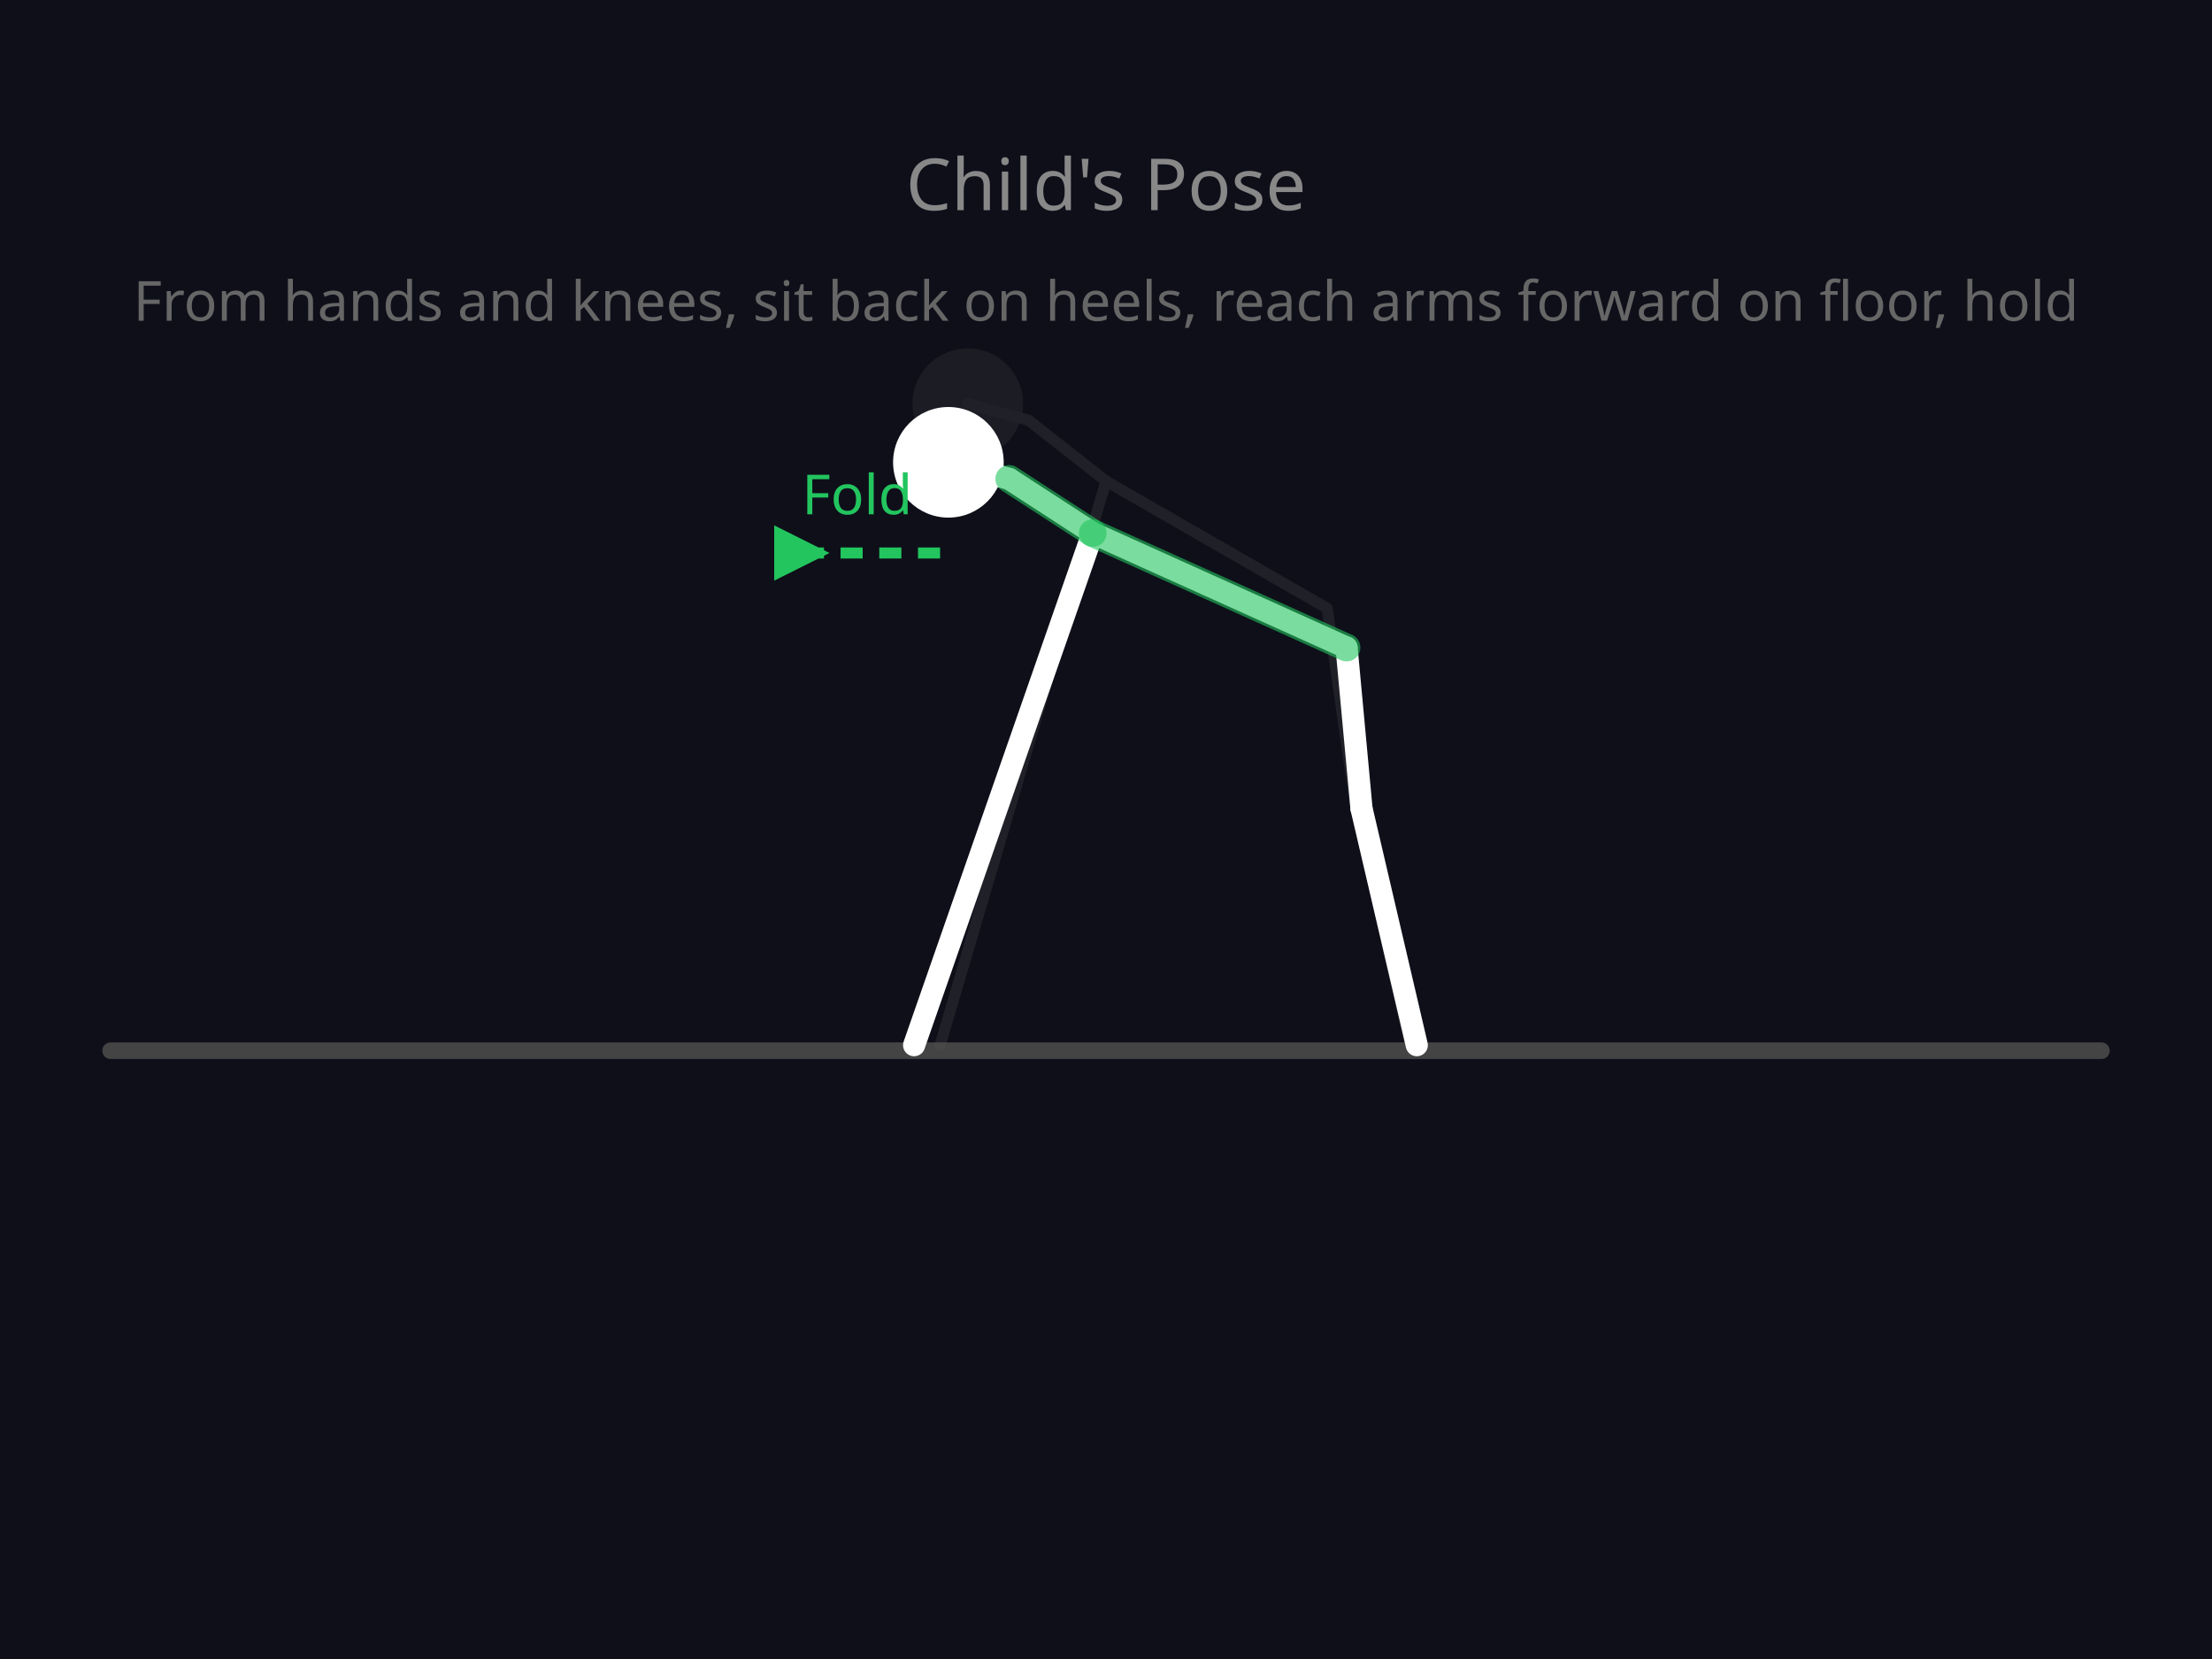
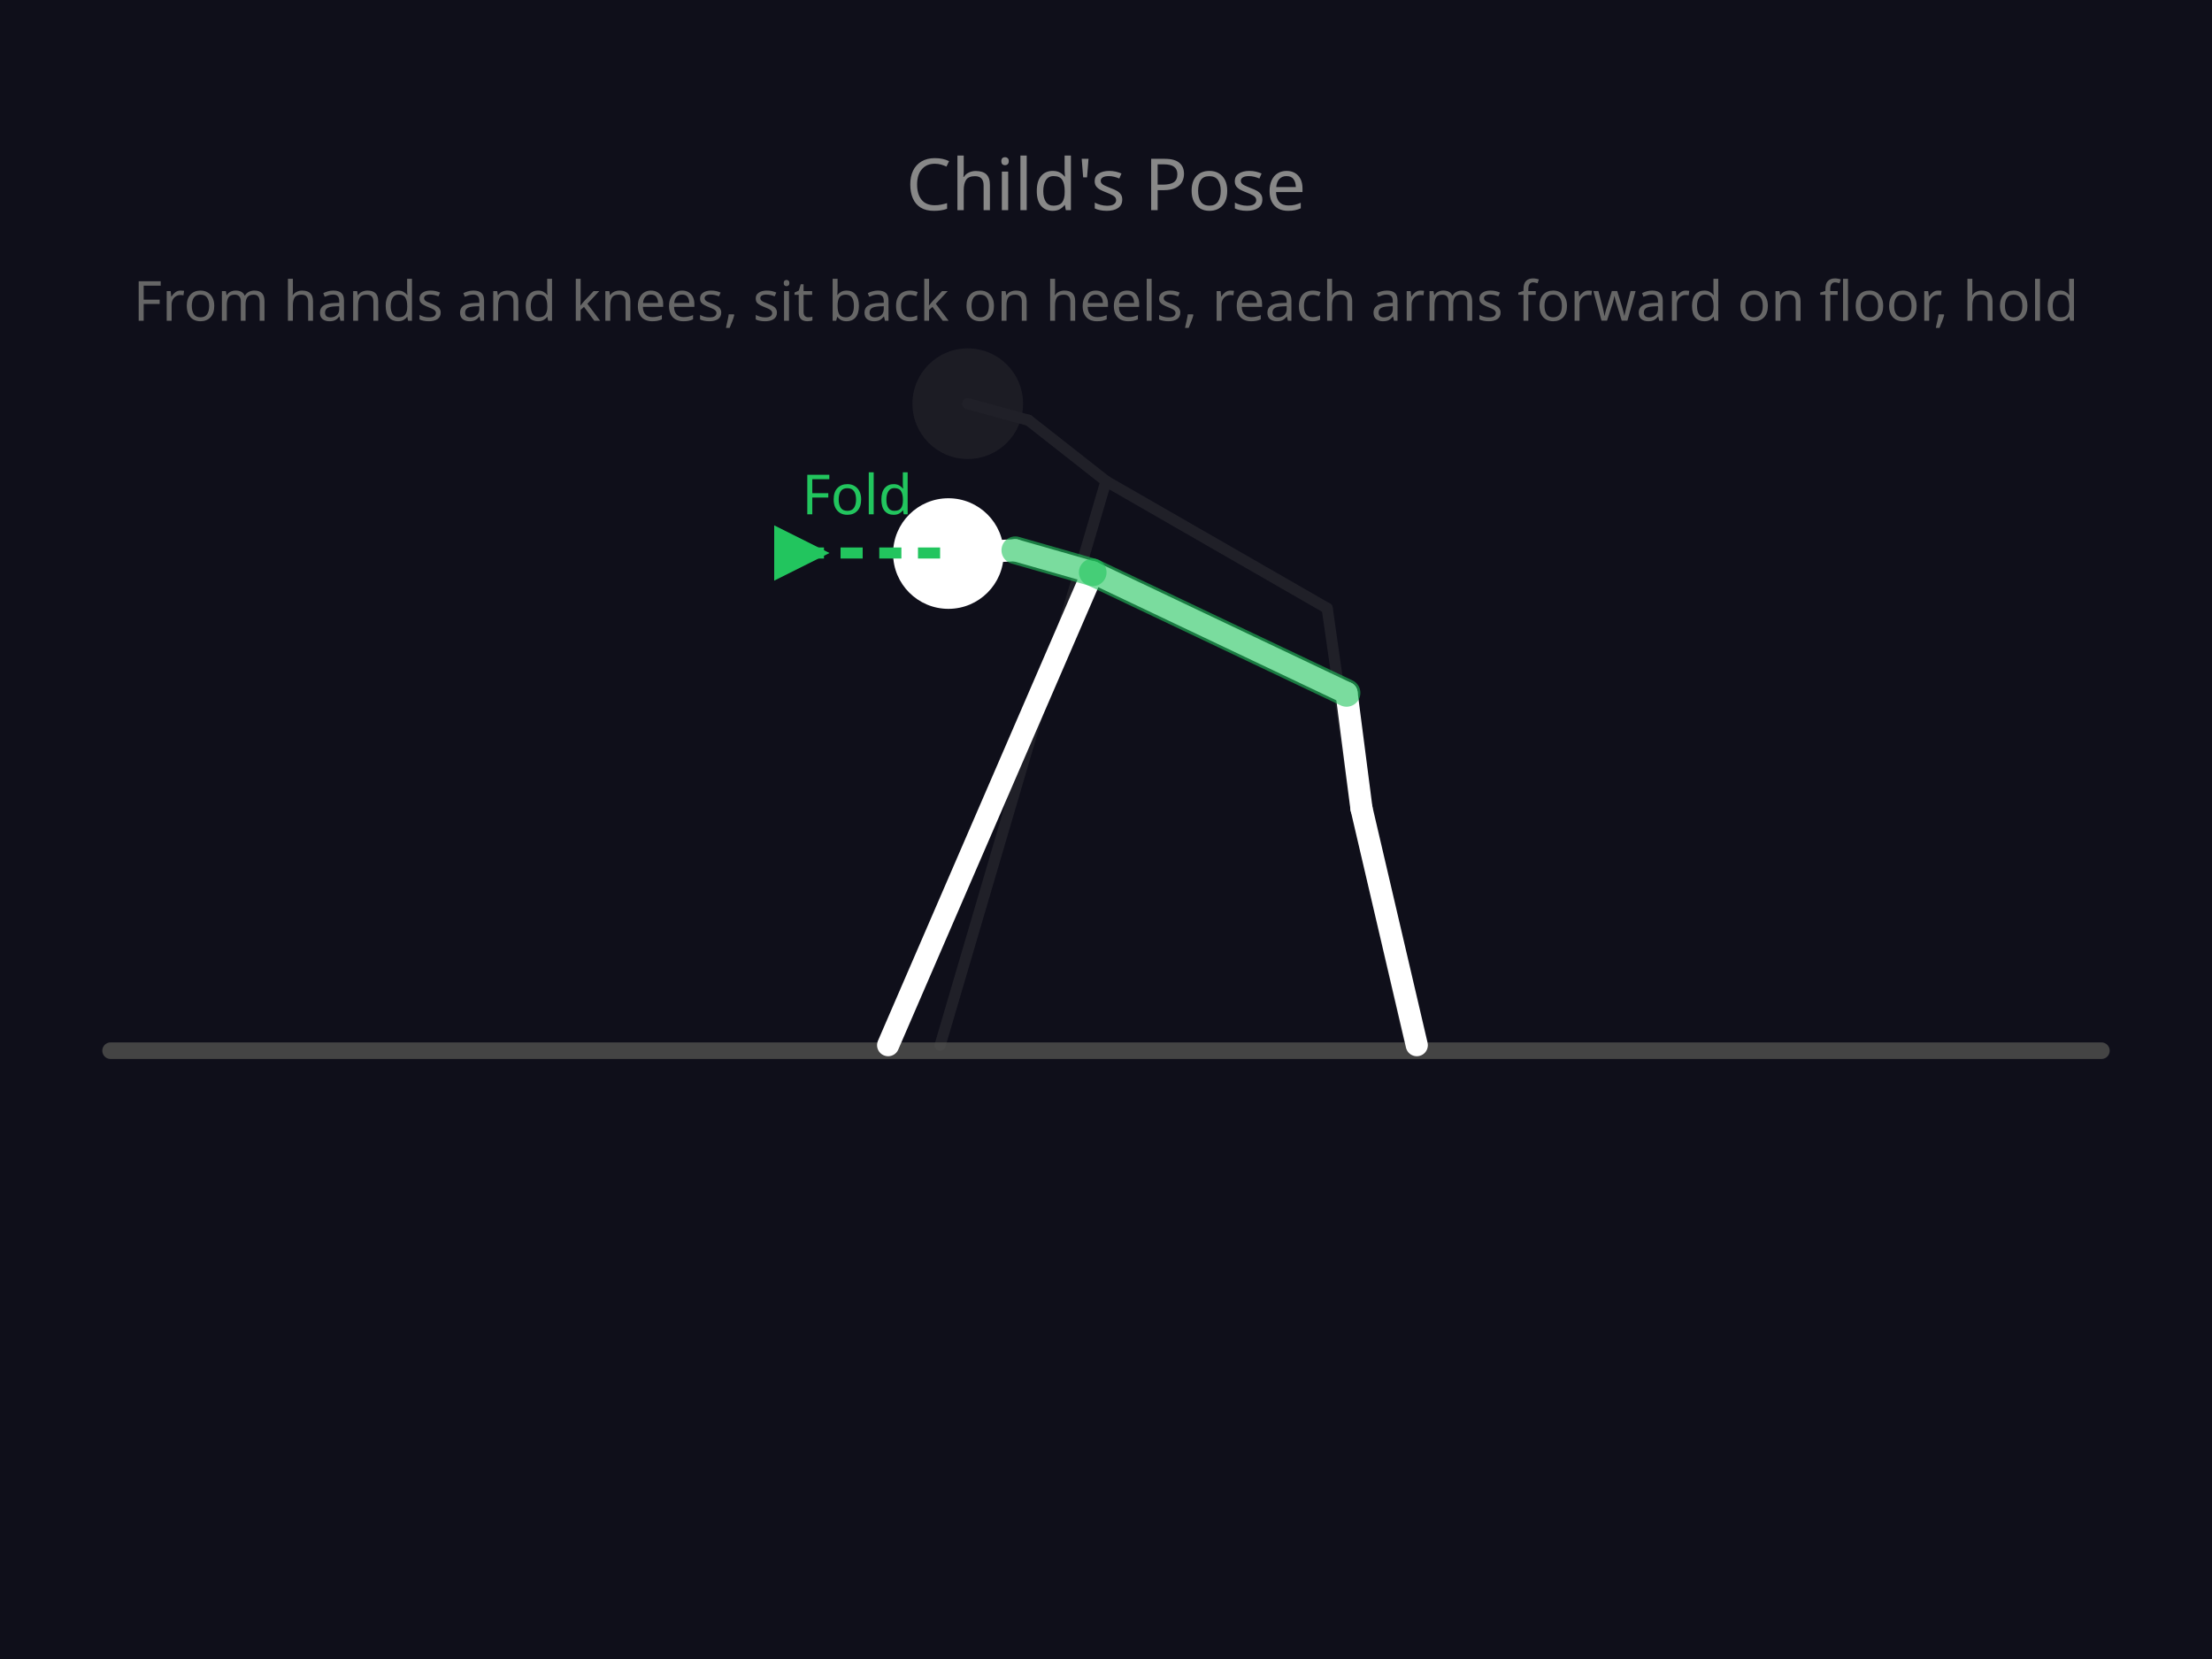
<svg xmlns="http://www.w3.org/2000/svg" viewBox="0 0 400 300">
  <rect width="400" height="300" fill="#0f0f1a" />
  <line x1="20" y1="190" x2="380" y2="190" stroke="#444" stroke-width="3" stroke-linecap="round" />
  <text x="200" y="38" fill="#888" font-size="13" font-family="sans-serif" text-anchor="middle">Child's Pose</text>
  <text x="200" y="58" fill="#666" font-size="10" font-family="sans-serif" text-anchor="middle">From hands and knees, sit back on heels, reach arms forward on floor, hold</text>
  <g stroke="#555" stroke-width="2" fill="none" stroke-linecap="round" stroke-linejoin="round" opacity="0.25">
    <circle cx="175" cy="73" r="10" fill="#444" stroke="none" />
    <line x1="175" y1="73" x2="186" y2="76" />
    <line x1="186" y1="76" x2="200" y2="87" />
    <line x1="200" y1="87" x2="240" y2="110" />
    <line x1="200" y1="87" x2="170" y2="189" />
    <line x1="240" y1="110" x2="245" y2="145" />
    <line x1="245" y1="145" x2="255" y2="189" />
  </g>
  <g stroke="#FFF" stroke-width="4" fill="none" stroke-linecap="round" stroke-linejoin="round">
-     <circle cx="171.5" cy="83.6" r="10" fill="#FFF" stroke="none" />
-     <line x1="171.5" y1="83.6" x2="182.5" y2="86.6" />
-     <line x1="182.5" y1="86.6" x2="197.6" y2="96.4" />
-     <line x1="197.6" y1="96.4" x2="243.5" y2="117.1" />
-     <line x1="197.6" y1="96.4" x2="165.3" y2="189" />
-     <line x1="243.5" y1="117.1" x2="246.2" y2="146.2" />
+     <circle cx="171.5" cy="100.1" r="10" fill="#FFF" stroke="none" />
+     <line x1="171.5" y1="100.1" x2="183.6" y2="99.5" />
+     <line x1="183.6" y1="99.5" x2="197.6" y2="103.5" />
+     <line x1="197.6" y1="103.5" x2="243.5" y2="125.3" />
+     <line x1="197.6" y1="103.5" x2="160.6" y2="189" />
+     <line x1="243.5" y1="125.3" x2="246.2" y2="146.2" />
    <line x1="246.2" y1="146.2" x2="256.2" y2="189" />
-     <line x1="182.5" y1="86.6" x2="197.6" y2="96.4" stroke="#22C55E" stroke-width="5" opacity="0.6" />
-     <line x1="197.6" y1="96.4" x2="243.5" y2="117.1" stroke="#22C55E" stroke-width="5" opacity="0.6" />
+     <line x1="183.6" y1="99.5" x2="197.6" y2="103.5" stroke="#22C55E" stroke-width="5" opacity="0.6" />
+     <line x1="197.6" y1="103.5" x2="243.5" y2="125.3" stroke="#22C55E" stroke-width="5" opacity="0.6" />
  </g>
  <line x1="170" y1="100" x2="140" y2="100" stroke="#22C55E" stroke-width="2" stroke-dasharray="4,3" />
  <polygon points="140,95 150,100 140,105" fill="#22C55E" />
  <text x="155" y="93" fill="#22C55E" font-size="10" text-anchor="middle" font-family="sans-serif">Fold</text>
</svg>
